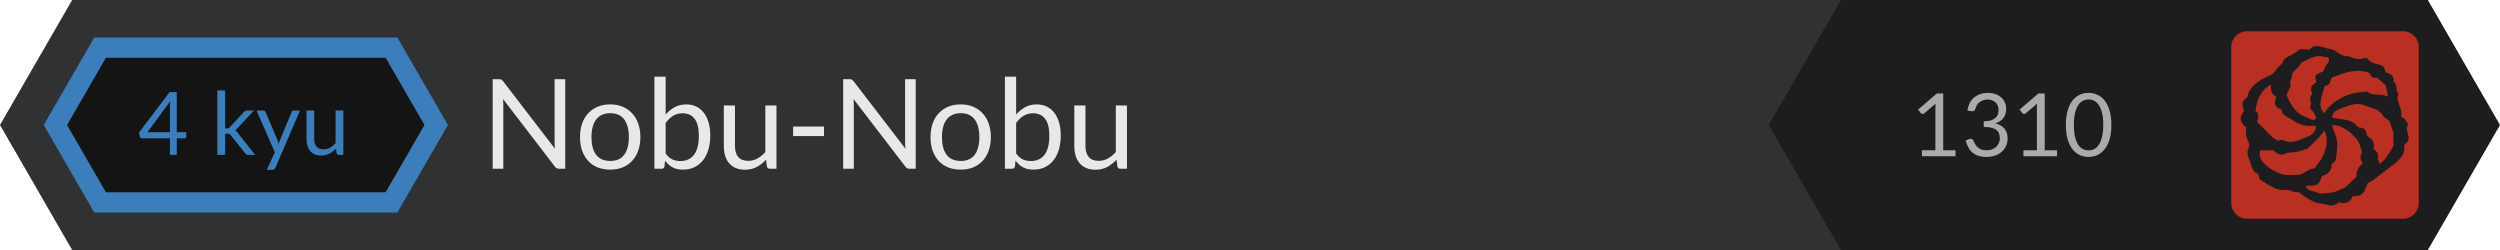
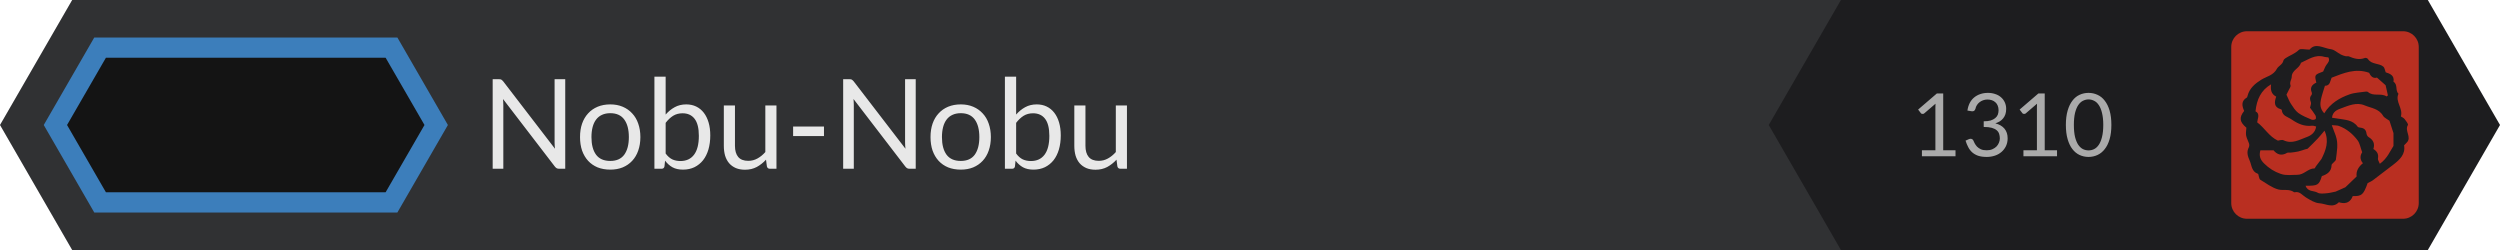
<svg xmlns="http://www.w3.org/2000/svg" width="400" height="40" viewBox="0 0 400 40">
  <path fill="#303133" d="M11.547 40L0 20 11.547 0h360.467v40z" />
  <text fill="#E8E8E8" font-family="Lato, HelveticaNeue, Helvetica Neue, Helvetica, Arial, sans-serif" font-size="20" x="77" y="27">Nobu-Nobu</text>
  <path fill="#1D1D1F" d="M294.547 40L283 20l11.547-20h93.906L400 20l-11.547 20z" />
  <text fill="#AAA" font-family="Lato, HelveticaNeue, Helvetica Neue, Helvetica, Arial, sans-serif" font-size="14" text-anchor="middle" x="322" y="25">1310</text>
  <path fill="#B92F21" d="M384.497 5h-24.994A2.51 2.51 0 0 0 357 7.503v24.994A2.51 2.51 0 0 0 359.503 35h24.994A2.51 2.51 0 0 0 387 32.497V7.503A2.51 2.51 0 0 0 384.497 5zm.568 17.828c-.123.122-.24.25-.408.423.24 1.448-.707 2.307-1.747 3.11a255.023 255.023 0 0 1-3.263 2.49c-.245.184-.544.293-.82.438-.683 1.886-.941 2.118-2.388 2.085-.346.93-1.034 1.301-2.034 1.039-.067-.018-.17-.076-.192-.054-.973 1-2.089.23-3.102.164-.75-.049-1.508-.53-2.183-.947-.57-.352-.974-1-1.784-.813a.14.14 0 0 1-.1-.02c-.782-.565-1.726-.218-2.519-.43-1.028-.276-1.942-.995-2.883-1.56-.141-.084-.17-.365-.24-.558-.049-.13-.05-.358-.125-.384-1.028-.35-.99-1.328-1.33-2.11-.316-.727-.535-1.378-.134-2.133.094-.178.09-.477.01-.67-.518-1.238-.53-1.234-.402-2.465-1.063-.906-1.22-1.594-.356-2.686-.346-.784-.52-1.576.425-2.142.07-.043.094-.18.12-.279.308-1.21 1.222-1.971 2.182-2.566.88-.546 1.95-.682 2.53-1.783.217-.411.89-.652 1.024-1.279.032-.148.197-.293.336-.387.693-.463 1.502-.702 2.135-1.328.266-.262 1.008-.043 1.712-.043.936-1.169 2.221-.219 3.408-.067.561.071 1.063.571 1.605.852.238.124.503.204.765.27.165.04.368-.036.516.028.832.361 1.66.596 2.566.247.124-.048.403.047.474.16.582.93 1.76.63 2.473 1.234.205.174.238.55.377.904.681.223 1.425.491 1.245 1.511.73.45.252 1.4.797 1.927-.575 1.257.765 2.304.389 3.623.178.123.447.236.605.437.227.288.61.788.515.94-.583.932.68 1.957-.199 2.822zm-13.358-11.386c-1.385.513-1.401.537-1.092 1.779-.673.3-1.08.787-.725 1.605a.443.443 0 0 1-.054.383c-.319.374-.258.72-.093 1.152.09.238-.088.58-.144.87.295.407.616.795.869 1.224.095.16.119.523.021.6-.15.12-.47.159-.651.08-.725-.316-1.487-.605-2.114-1.068-.49-.363-.834-.946-1.183-1.47-.255-.384-.413-.831-.709-1.446.066-.13.238-.453.392-.784.108-.234.33-.529.262-.708-.196-.527.18-.932.188-1.361.022-1.112 1.25-1.337 1.473-2.249 1.188-.523 2.287-1.385 3.724-.959.223.067.466.062.67.087.259.524-.02.813-.282 1.158-.24.315-.365.718-.552 1.107zm8.605.969l1.386 1.227.368 1.626-.211.166c-.923-.602-2.094.066-2.986-.716-.068-.06-.203-.078-.3-.063-.893.136-1.83.155-2.667.455-1.576.566-3.02 1.401-4.025 3.022-.69-.731-.682-1.482-.525-2.225.153-.718.408-1.414.636-2.18.872.01.833-.808 1.071-1.292 1.94-.746 3.806-1.559 6.001-.786.208.483.611.982 1.252.766zm-8.393 8.495c.775 1.676.215 3.145-.484 4.53-.298.392-.599.784-.894 1.18-.083.11-.152.33-.227.33-1.043-.002-1.667 1.036-2.766 1.025-.881-.009-1.72.159-2.623-.148-1.054-.36-1.897-.905-2.683-1.683-.644-.635-.813-1.256-.581-2.083h2.114c.506.618 1.223.956 2.148.405.152-.09.395-.02.593-.045.402-.05.806-.09 1.2-.18.387-.089.763-.233 1.144-.351.131-.041.302-.039.39-.123a49.786 49.786 0 0 0 1.625-1.634c.331-.35.629-.734 1.044-1.223zm-8.55-7.412c-.099.867.008 1.546.824 1.968-.32.9-.38 1.692.727 2.013.062.018.157.07.161.113.082.988.949 1.092 1.583 1.528 1.013.699 2.025 1.145 3.268.997.203-.024.422.079.653.127-.126.997-.883 1.466-1.499 1.685-1.169.417-2.355 1.182-3.725.514-.262-.127-.667.039-.898.06-1.429-.664-2.115-2.04-3.314-2.925.057-.62.518-1.347-.268-1.765.193-1.892.87-3.372 2.488-4.315zm17.403 12.717c-.134-.358-.343-.631-.3-.856.132-.688-.138-1.144-.732-1.52.273-.84-.014-1.456-.766-1.903-.17-.101-.314-.365-.337-.57-.068-.581-.374-.862-.934-.932-.166-.02-.396-.048-.476-.16-.808-1.117-2.061-1.097-3.228-1.3-.281-.048-.564-.087-.875-.134.086-1.003.891-1.294 1.415-1.487 1.198-.44 2.504-1.041 3.787-.495 1.02.436 2.277.51 2.952 1.654.207.351.683.544 1.035.808l.643 1.978v2.056c-.548.829-.966 1.976-2.184 2.86zm-11.883 3.506c1.956.027 2.165-.1 2.604-1.54.833-.277 1.549-.712 1.559-1.778.001-.13.202-.259.31-.388.132-.157.358-.302.379-.473.153-1.27.427-2.548-.018-3.816-.176-.502-.374-.998-.637-1.697.512.051.852.02 1.142.126 1.23.452 2.217 1.278 2.987 2.302.363.482.459 1.164.734 1.915-.303.446-.444 1.092.117 1.747-.739.6-1.123 1.303-1.004 2.12l-1.8 1.728-1.567.697c-.495.094-.979.23-1.47.264-.473.034-1.046.12-1.409-.097-.603-.359-1.57-.088-1.927-1.11z" />
  <path fill="#141414" d="M62.237 31.45L68.61 20 62.237 8.55H16.41L10.037 20l6.373 11.45z" />
-   <text fill="#3C7EBB" font-family="Lato, HelveticaNeue, Helvetica Neue, Helvetica, Arial, sans-serif" font-size="14" x="32" y="18.77" text-anchor="middle" transform="translate(7 6)">4 kyu</text>
  <path fill="#3C7EBB" d="M15.083 34L7 20l8.083-14H63.58l8.083 14-8.083 14H15.083zm46.614-3.233L67.919 20 61.697 9.233H16.95L10.728 20l6.222 10.767h44.747z" />
</svg>
